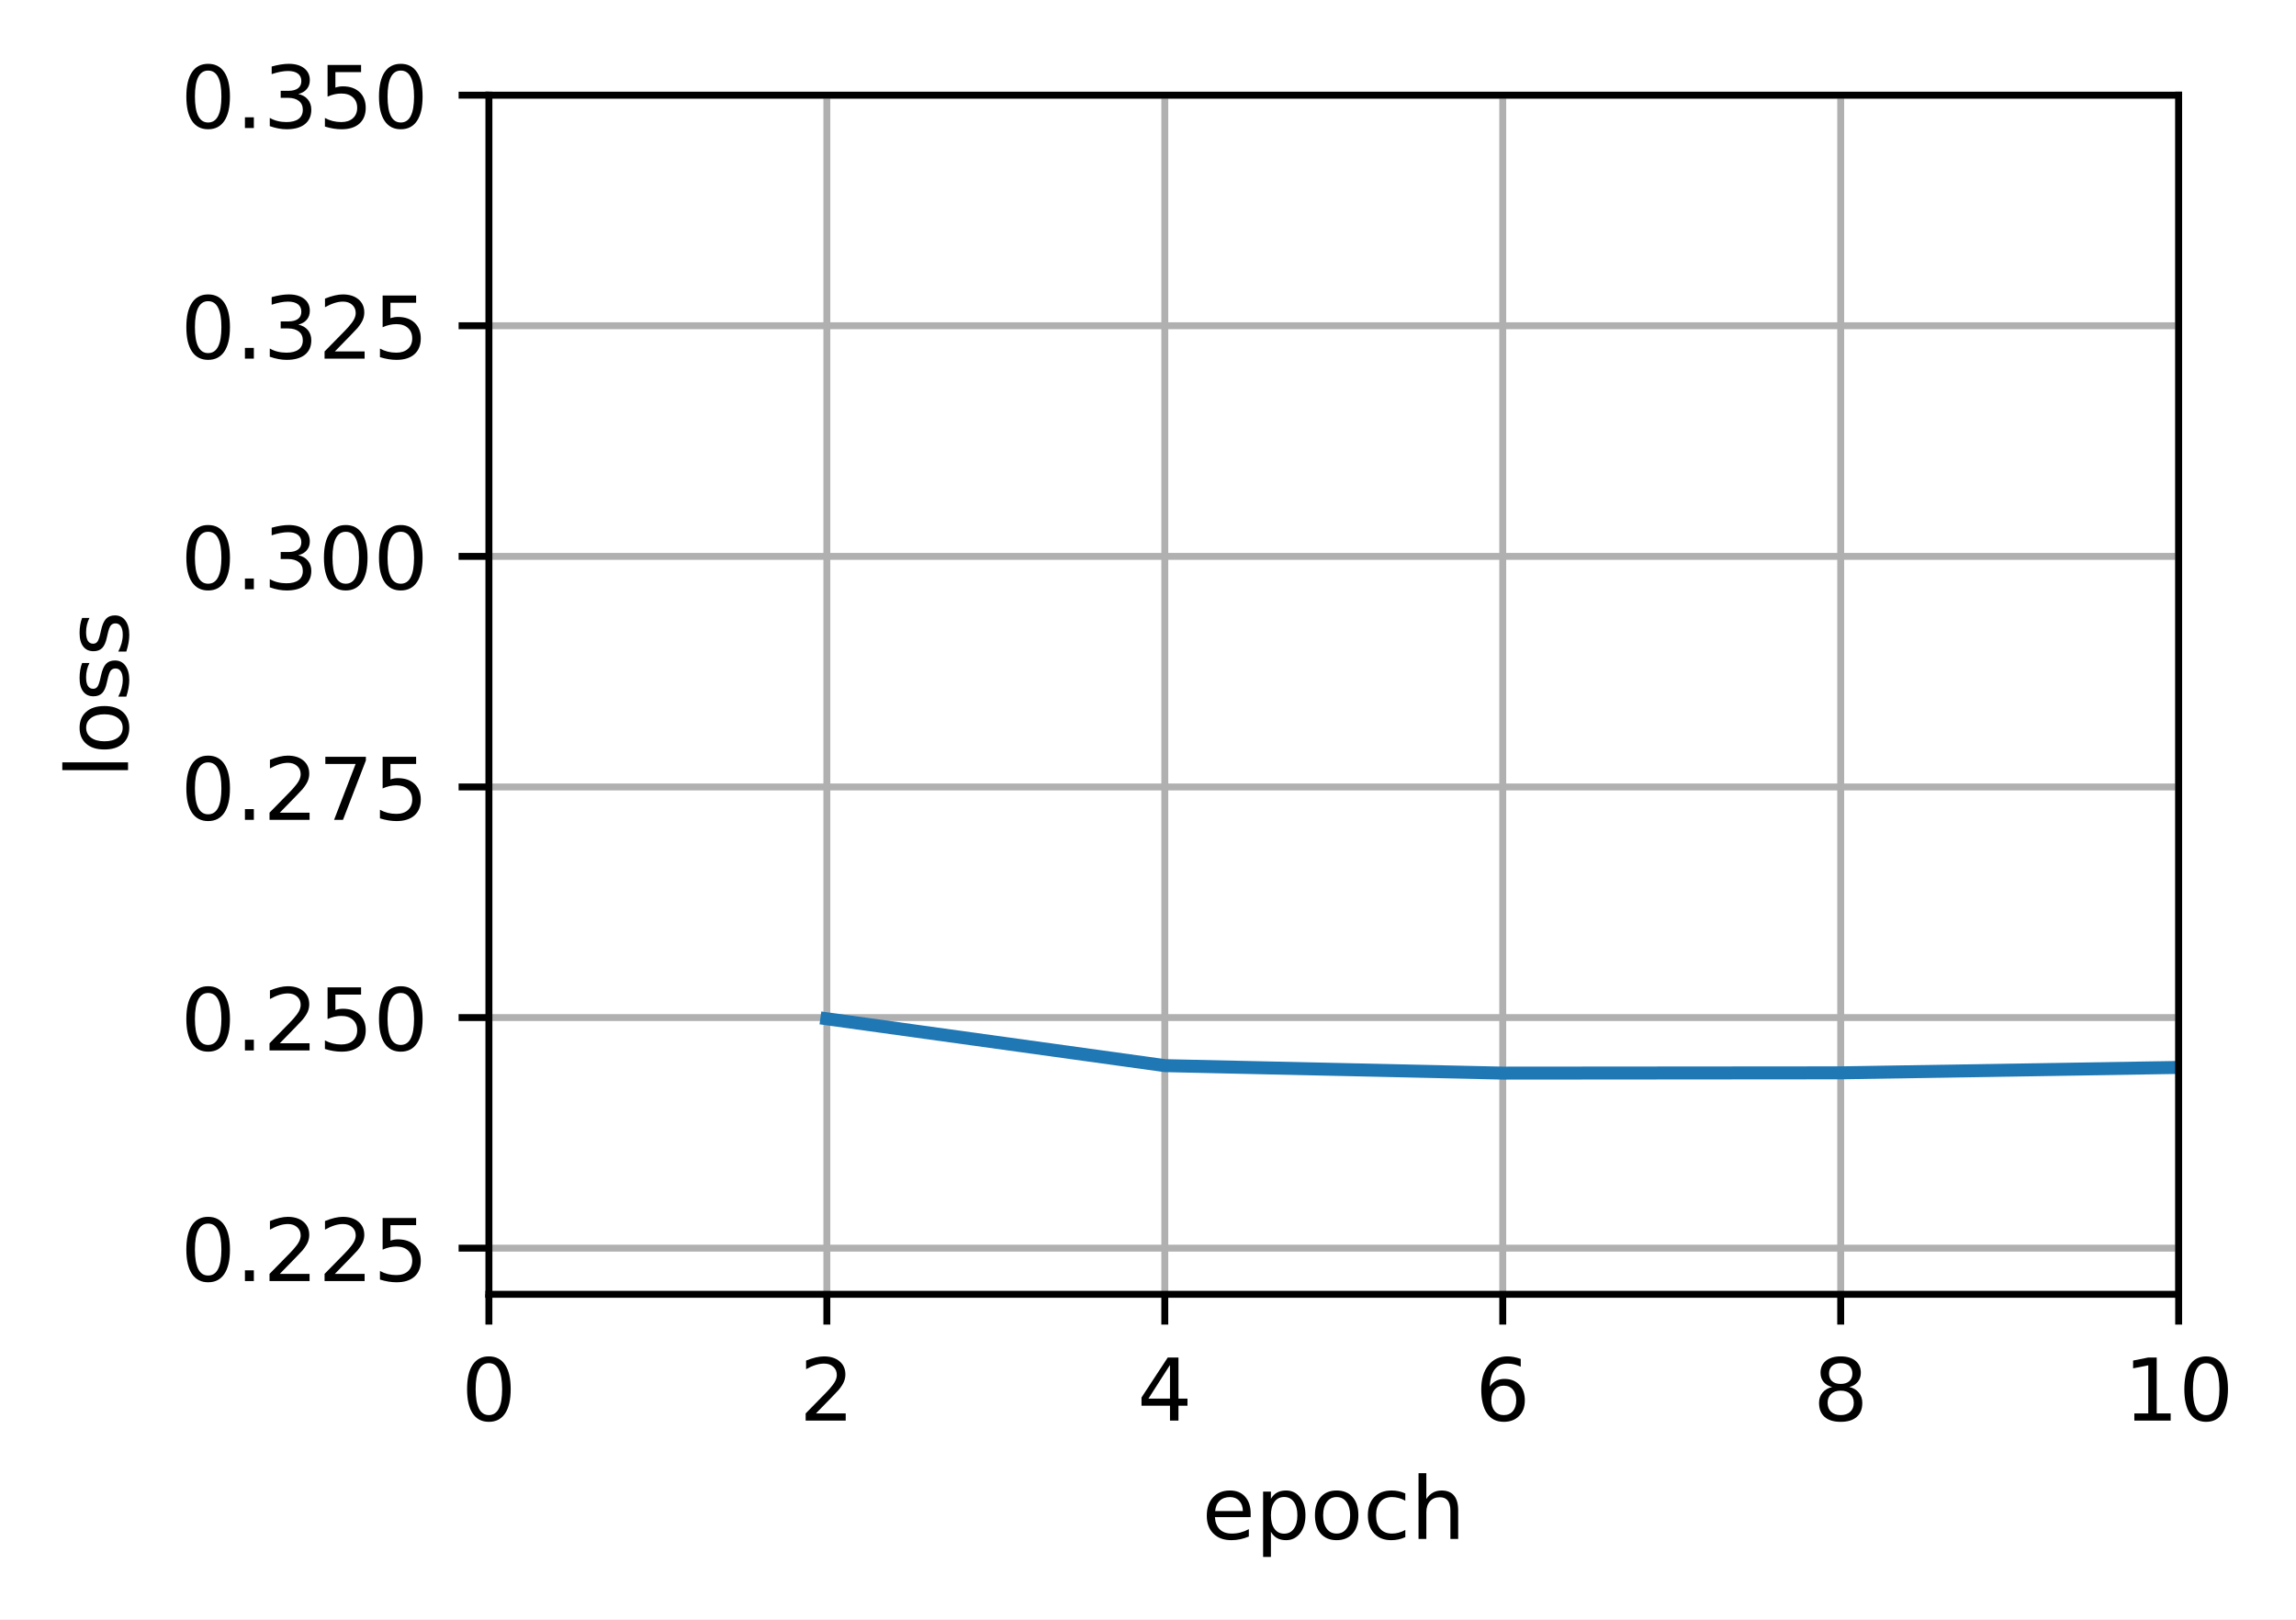
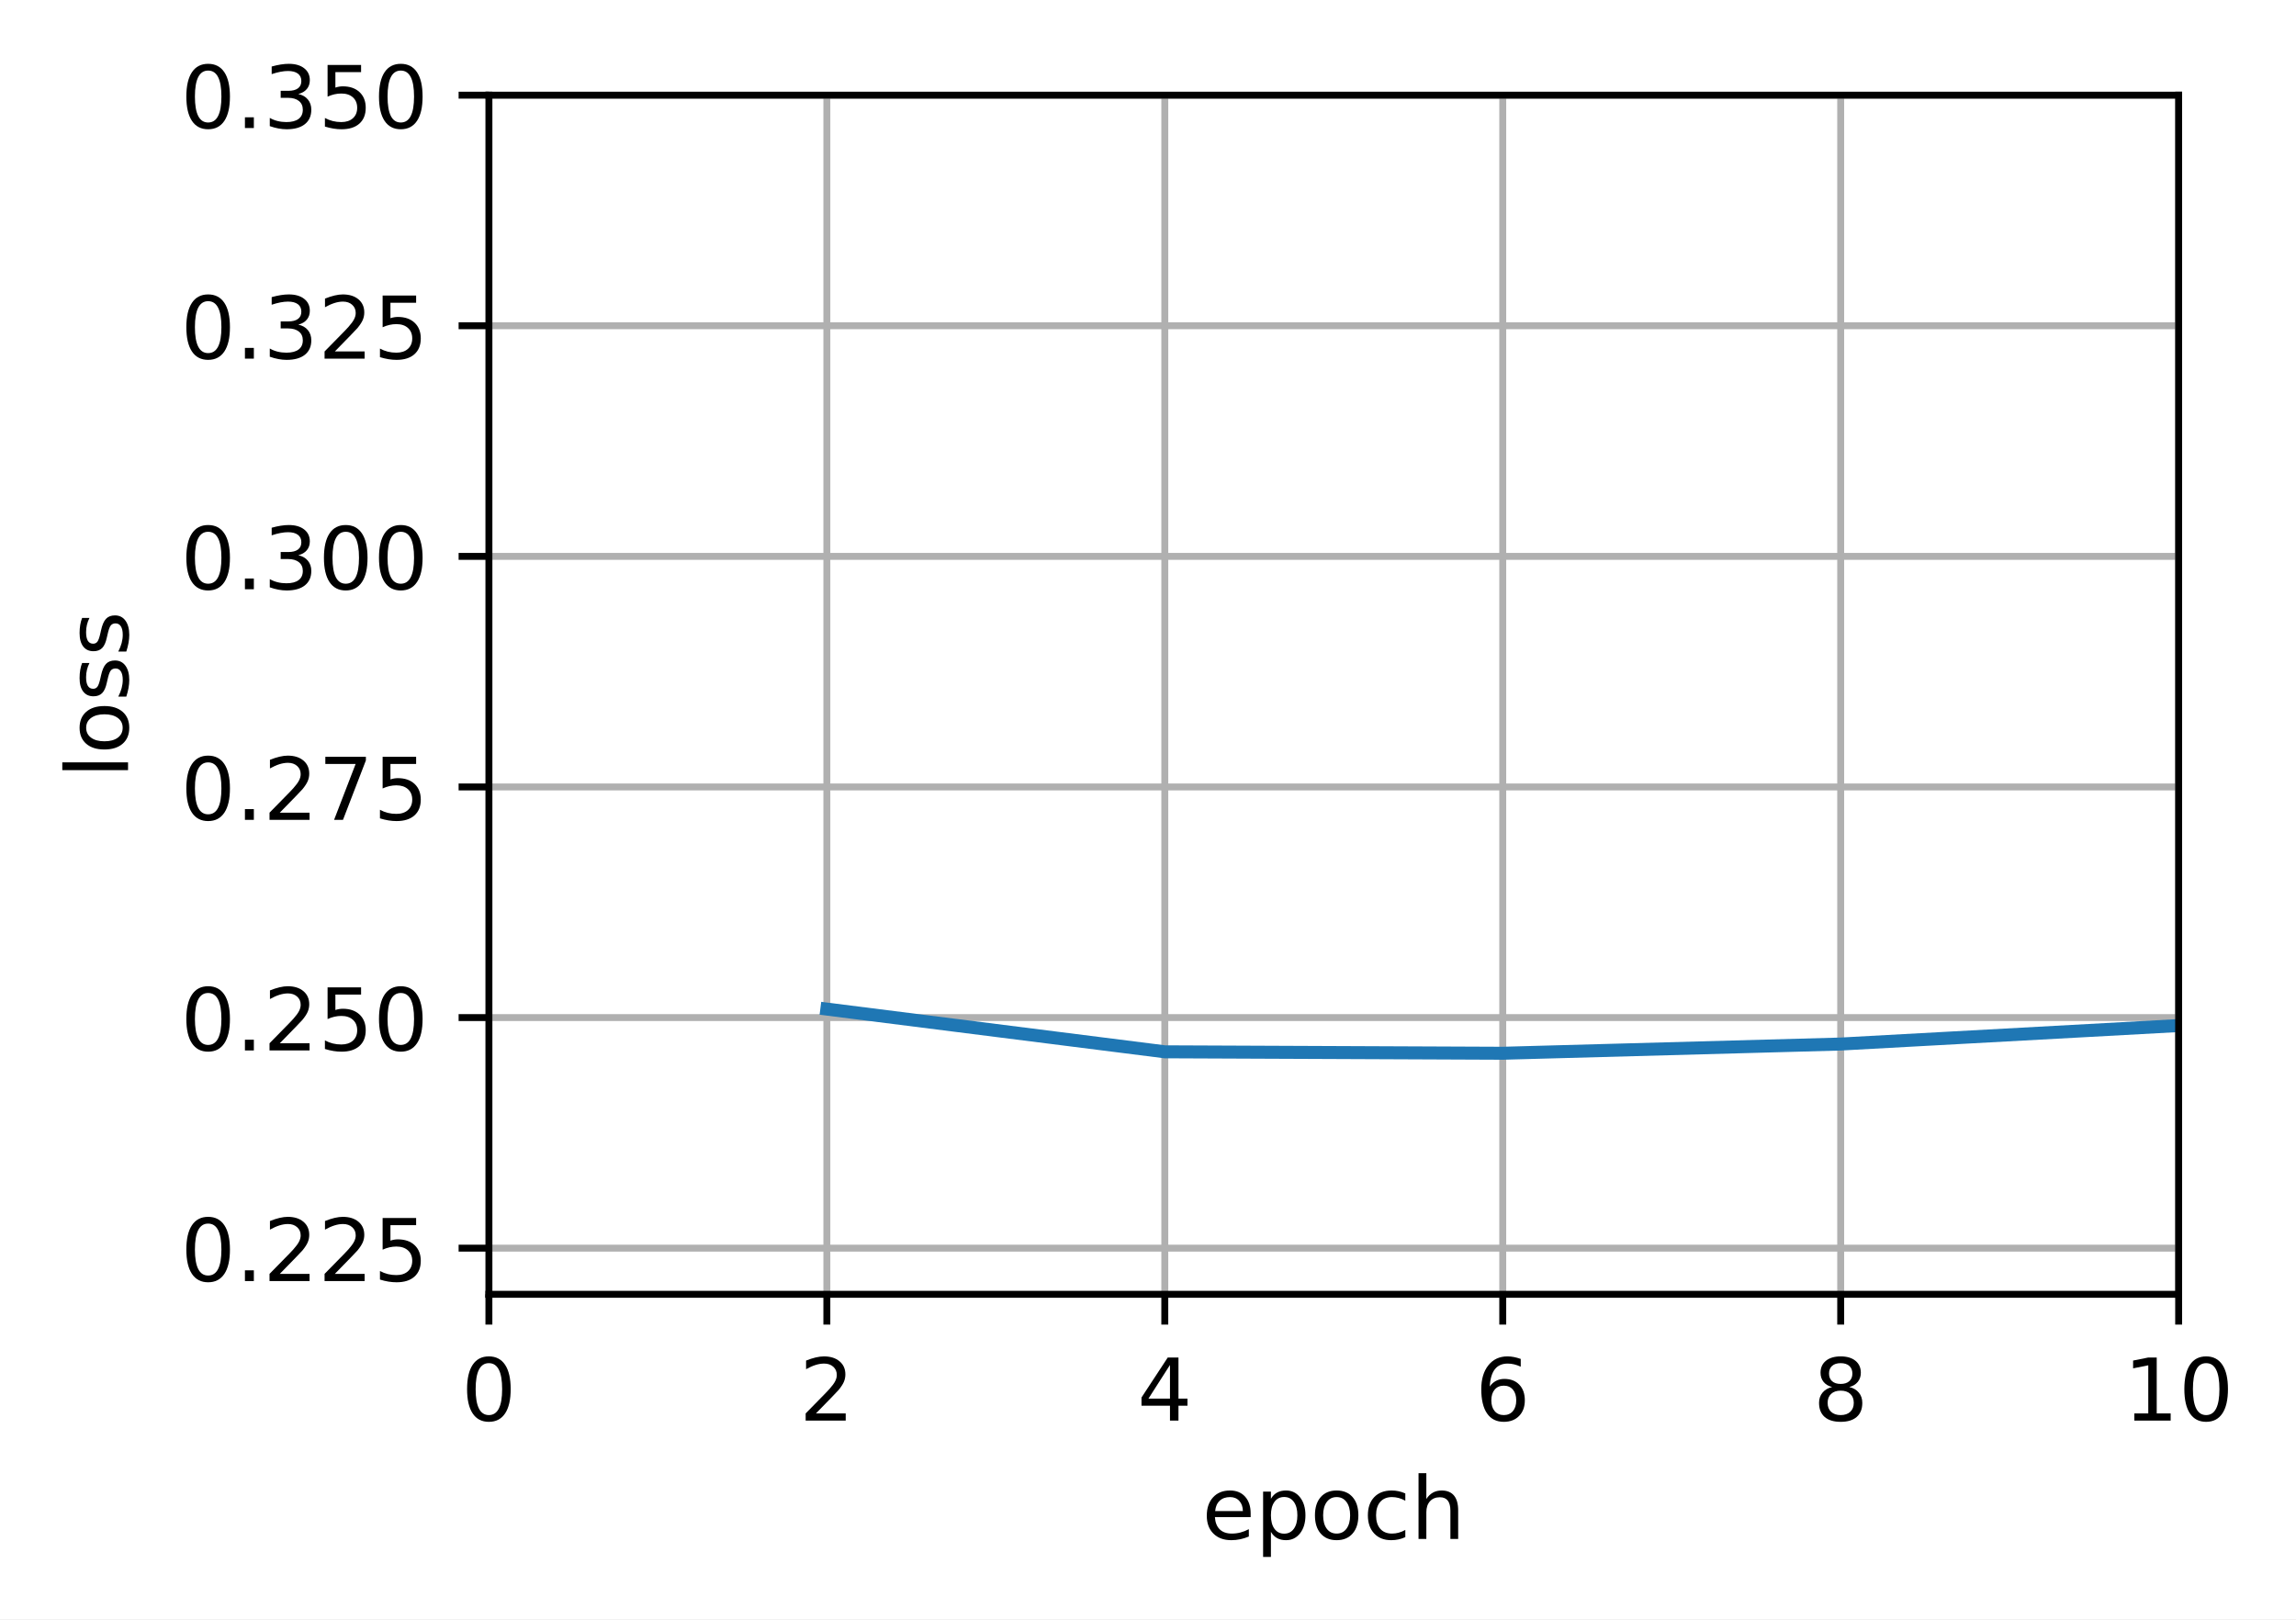
<svg xmlns="http://www.w3.org/2000/svg" xmlns:xlink="http://www.w3.org/1999/xlink" width="265.369pt" height="187.155pt" viewBox="0 0 265.369 187.155" version="1.1">
  <defs>
    <style type="text/css">*{stroke-linejoin: round; stroke-linecap: butt}</style>
  </defs>
  <g id="figure_1">
    <g id="patch_1">
      <path d="M -0 187.155  L 265.369 187.155  L 265.369 -0  L -0 -0  z " style="fill: #ffffff" />
    </g>
    <g id="axes_1">
      <g id="patch_2">
        <path d="M 56.506 149.599  L 251.806 149.599  L 251.806 10.999  L 56.506 10.999  z " style="fill: #ffffff" />
      </g>
      <g id="matplotlib.axis_1">
        <g id="xtick_1">
          <g id="line2d_1">
-             <path d="M 56.506 149.599  L 56.506 10.999  " clip-path="url(#p5e3e652bdc)" style="fill: none; stroke: #b0b0b0; stroke-width: 0.8; stroke-linecap: square" />
+             <path d="M 56.506 149.599  L 56.506 10.999  " clip-path="url(#p2ce4c94046)" style="fill: none; stroke: #b0b0b0; stroke-width: 0.8; stroke-linecap: square" />
          </g>
          <g id="line2d_2">
            <defs>
-               <path id="m1f35c4f3d7" d="M 0 0  L 0 3.5  " style="stroke: #000000; stroke-width: 0.8" />
+               <path id="m87ecda3c4a" d="M 0 0  L 0 3.5  " style="stroke: #000000; stroke-width: 0.8" />
            </defs>
            <g>
-               <use xlink:href="#m1f35c4f3d7" x="56.506" y="149.599" style="stroke: #000000; stroke-width: 0.8" />
+               <use xlink:href="#m87ecda3c4a" x="56.506" y="149.599" style="stroke: #000000; stroke-width: 0.8" />
            </g>
          </g>
          <g id="text_1">
            <g transform="translate(53.325 164.1977) scale(0.1 -0.1)">
              <defs>
                <path id="DejaVuSans-30" d="M 2034 4250  Q 1547 4250 1301 3770  Q 1056 3291 1056 2328  Q 1056 1369 1301 889  Q 1547 409 2034 409  Q 2525 409 2770 889  Q 3016 1369 3016 2328  Q 3016 3291 2770 3770  Q 2525 4250 2034 4250  z M 2034 4750  Q 2819 4750 3233 4129  Q 3647 3509 3647 2328  Q 3647 1150 3233 529  Q 2819 -91 2034 -91  Q 1250 -91 836 529  Q 422 1150 422 2328  Q 422 3509 836 4129  Q 1250 4750 2034 4750  z " transform="scale(0.015625)" />
              </defs>
              <use xlink:href="#DejaVuSans-30" />
            </g>
          </g>
        </g>
        <g id="xtick_2">
          <g id="line2d_3">
-             <path d="M 95.566 149.599  L 95.566 10.999  " clip-path="url(#p5e3e652bdc)" style="fill: none; stroke: #b0b0b0; stroke-width: 0.8; stroke-linecap: square" />
+             <path d="M 95.566 149.599  L 95.566 10.999  " clip-path="url(#p2ce4c94046)" style="fill: none; stroke: #b0b0b0; stroke-width: 0.8; stroke-linecap: square" />
          </g>
          <g id="line2d_4">
            <g>
-               <use xlink:href="#m1f35c4f3d7" x="95.566" y="149.599" style="stroke: #000000; stroke-width: 0.8" />
+               <use xlink:href="#m87ecda3c4a" x="95.566" y="149.599" style="stroke: #000000; stroke-width: 0.8" />
            </g>
          </g>
          <g id="text_2">
            <g transform="translate(92.385 164.1977) scale(0.1 -0.1)">
              <defs>
                <path id="DejaVuSans-32" d="M 1228 531  L 3431 531  L 3431 0  L 469 0  L 469 531  Q 828 903 1448 1529  Q 2069 2156 2228 2338  Q 2531 2678 2651 2914  Q 2772 3150 2772 3378  Q 2772 3750 2511 3984  Q 2250 4219 1831 4219  Q 1534 4219 1204 4116  Q 875 4013 500 3803  L 500 4441  Q 881 4594 1212 4672  Q 1544 4750 1819 4750  Q 2544 4750 2975 4387  Q 3406 4025 3406 3419  Q 3406 3131 3298 2873  Q 3191 2616 2906 2266  Q 2828 2175 2409 1742  Q 1991 1309 1228 531  z " transform="scale(0.015625)" />
              </defs>
              <use xlink:href="#DejaVuSans-32" />
            </g>
          </g>
        </g>
        <g id="xtick_3">
          <g id="line2d_5">
-             <path d="M 134.626 149.599  L 134.626 10.999  " clip-path="url(#p5e3e652bdc)" style="fill: none; stroke: #b0b0b0; stroke-width: 0.8; stroke-linecap: square" />
+             <path d="M 134.626 149.599  L 134.626 10.999  " clip-path="url(#p2ce4c94046)" style="fill: none; stroke: #b0b0b0; stroke-width: 0.8; stroke-linecap: square" />
          </g>
          <g id="line2d_6">
            <g>
-               <use xlink:href="#m1f35c4f3d7" x="134.626" y="149.599" style="stroke: #000000; stroke-width: 0.8" />
+               <use xlink:href="#m87ecda3c4a" x="134.626" y="149.599" style="stroke: #000000; stroke-width: 0.8" />
            </g>
          </g>
          <g id="text_3">
            <g transform="translate(131.445 164.1977) scale(0.1 -0.1)">
              <defs>
                <path id="DejaVuSans-34" d="M 2419 4116  L 825 1625  L 2419 1625  L 2419 4116  z M 2253 4666  L 3047 4666  L 3047 1625  L 3713 1625  L 3713 1100  L 3047 1100  L 3047 0  L 2419 0  L 2419 1100  L 313 1100  L 313 1709  L 2253 4666  z " transform="scale(0.015625)" />
              </defs>
              <use xlink:href="#DejaVuSans-34" />
            </g>
          </g>
        </g>
        <g id="xtick_4">
          <g id="line2d_7">
-             <path d="M 173.686 149.599  L 173.686 10.999  " clip-path="url(#p5e3e652bdc)" style="fill: none; stroke: #b0b0b0; stroke-width: 0.8; stroke-linecap: square" />
+             <path d="M 173.686 149.599  L 173.686 10.999  " clip-path="url(#p2ce4c94046)" style="fill: none; stroke: #b0b0b0; stroke-width: 0.8; stroke-linecap: square" />
          </g>
          <g id="line2d_8">
            <g>
-               <use xlink:href="#m1f35c4f3d7" x="173.686" y="149.599" style="stroke: #000000; stroke-width: 0.8" />
+               <use xlink:href="#m87ecda3c4a" x="173.686" y="149.599" style="stroke: #000000; stroke-width: 0.8" />
            </g>
          </g>
          <g id="text_4">
            <g transform="translate(170.505 164.1977) scale(0.1 -0.1)">
              <defs>
                <path id="DejaVuSans-36" d="M 2113 2584  Q 1688 2584 1439 2293  Q 1191 2003 1191 1497  Q 1191 994 1439 701  Q 1688 409 2113 409  Q 2538 409 2786 701  Q 3034 994 3034 1497  Q 3034 2003 2786 2293  Q 2538 2584 2113 2584  z M 3366 4563  L 3366 3988  Q 3128 4100 2886 4159  Q 2644 4219 2406 4219  Q 1781 4219 1451 3797  Q 1122 3375 1075 2522  Q 1259 2794 1537 2939  Q 1816 3084 2150 3084  Q 2853 3084 3261 2657  Q 3669 2231 3669 1497  Q 3669 778 3244 343  Q 2819 -91 2113 -91  Q 1303 -91 875 529  Q 447 1150 447 2328  Q 447 3434 972 4092  Q 1497 4750 2381 4750  Q 2619 4750 2861 4703  Q 3103 4656 3366 4563  z " transform="scale(0.015625)" />
              </defs>
              <use xlink:href="#DejaVuSans-36" />
            </g>
          </g>
        </g>
        <g id="xtick_5">
          <g id="line2d_9">
-             <path d="M 212.746 149.599  L 212.746 10.999  " clip-path="url(#p5e3e652bdc)" style="fill: none; stroke: #b0b0b0; stroke-width: 0.8; stroke-linecap: square" />
+             <path d="M 212.746 149.599  L 212.746 10.999  " clip-path="url(#p2ce4c94046)" style="fill: none; stroke: #b0b0b0; stroke-width: 0.8; stroke-linecap: square" />
          </g>
          <g id="line2d_10">
            <g>
-               <use xlink:href="#m1f35c4f3d7" x="212.746" y="149.599" style="stroke: #000000; stroke-width: 0.8" />
+               <use xlink:href="#m87ecda3c4a" x="212.746" y="149.599" style="stroke: #000000; stroke-width: 0.8" />
            </g>
          </g>
          <g id="text_5">
            <g transform="translate(209.565 164.1977) scale(0.1 -0.1)">
              <defs>
                <path id="DejaVuSans-38" d="M 2034 2216  Q 1584 2216 1326 1975  Q 1069 1734 1069 1313  Q 1069 891 1326 650  Q 1584 409 2034 409  Q 2484 409 2743 651  Q 3003 894 3003 1313  Q 3003 1734 2745 1975  Q 2488 2216 2034 2216  z M 1403 2484  Q 997 2584 770 2862  Q 544 3141 544 3541  Q 544 4100 942 4425  Q 1341 4750 2034 4750  Q 2731 4750 3128 4425  Q 3525 4100 3525 3541  Q 3525 3141 3298 2862  Q 3072 2584 2669 2484  Q 3125 2378 3379 2068  Q 3634 1759 3634 1313  Q 3634 634 3220 271  Q 2806 -91 2034 -91  Q 1263 -91 848 271  Q 434 634 434 1313  Q 434 1759 690 2068  Q 947 2378 1403 2484  z M 1172 3481  Q 1172 3119 1398 2916  Q 1625 2713 2034 2713  Q 2441 2713 2670 2916  Q 2900 3119 2900 3481  Q 2900 3844 2670 4047  Q 2441 4250 2034 4250  Q 1625 4250 1398 4047  Q 1172 3844 1172 3481  z " transform="scale(0.015625)" />
              </defs>
              <use xlink:href="#DejaVuSans-38" />
            </g>
          </g>
        </g>
        <g id="xtick_6">
          <g id="line2d_11">
-             <path d="M 251.806 149.599  L 251.806 10.999  " clip-path="url(#p5e3e652bdc)" style="fill: none; stroke: #b0b0b0; stroke-width: 0.8; stroke-linecap: square" />
+             <path d="M 251.806 149.599  L 251.806 10.999  " clip-path="url(#p2ce4c94046)" style="fill: none; stroke: #b0b0b0; stroke-width: 0.8; stroke-linecap: square" />
          </g>
          <g id="line2d_12">
            <g>
-               <use xlink:href="#m1f35c4f3d7" x="251.806" y="149.599" style="stroke: #000000; stroke-width: 0.8" />
+               <use xlink:href="#m87ecda3c4a" x="251.806" y="149.599" style="stroke: #000000; stroke-width: 0.8" />
            </g>
          </g>
          <g id="text_6">
            <g transform="translate(245.4437 164.1977) scale(0.1 -0.1)">
              <defs>
                <path id="DejaVuSans-31" d="M 794 531  L 1825 531  L 1825 4091  L 703 3866  L 703 4441  L 1819 4666  L 2450 4666  L 2450 531  L 3481 531  L 3481 0  L 794 0  L 794 531  z " transform="scale(0.015625)" />
              </defs>
              <use xlink:href="#DejaVuSans-31" />
              <use xlink:href="#DejaVuSans-30" x="63.623" />
            </g>
          </g>
        </g>
        <g id="text_7">
          <g transform="translate(138.9281 177.8758) scale(0.1 -0.1)">
            <defs>
              <path id="DejaVuSans-65" d="M 3597 1894  L 3597 1613  L 953 1613  Q 991 1019 1311 708  Q 1631 397 2203 397  Q 2534 397 2845 478  Q 3156 559 3463 722  L 3463 178  Q 3153 47 2828 -22  Q 2503 -91 2169 -91  Q 1331 -91 842 396  Q 353 884 353 1716  Q 353 2575 817 3079  Q 1281 3584 2069 3584  Q 2775 3584 3186 3129  Q 3597 2675 3597 1894  z M 3022 2063  Q 3016 2534 2758 2815  Q 2500 3097 2075 3097  Q 1594 3097 1305 2825  Q 1016 2553 972 2059  L 3022 2063  z " transform="scale(0.015625)" />
              <path id="DejaVuSans-70" d="M 1159 525  L 1159 -1331  L 581 -1331  L 581 3500  L 1159 3500  L 1159 2969  Q 1341 3281 1617 3432  Q 1894 3584 2278 3584  Q 2916 3584 3314 3078  Q 3713 2572 3713 1747  Q 3713 922 3314 415  Q 2916 -91 2278 -91  Q 1894 -91 1617 61  Q 1341 213 1159 525  z M 3116 1747  Q 3116 2381 2855 2742  Q 2594 3103 2138 3103  Q 1681 3103 1420 2742  Q 1159 2381 1159 1747  Q 1159 1113 1420 752  Q 1681 391 2138 391  Q 2594 391 2855 752  Q 3116 1113 3116 1747  z " transform="scale(0.015625)" />
              <path id="DejaVuSans-6f" d="M 1959 3097  Q 1497 3097 1228 2736  Q 959 2375 959 1747  Q 959 1119 1226 758  Q 1494 397 1959 397  Q 2419 397 2687 759  Q 2956 1122 2956 1747  Q 2956 2369 2687 2733  Q 2419 3097 1959 3097  z M 1959 3584  Q 2709 3584 3137 3096  Q 3566 2609 3566 1747  Q 3566 888 3137 398  Q 2709 -91 1959 -91  Q 1206 -91 779 398  Q 353 888 353 1747  Q 353 2609 779 3096  Q 1206 3584 1959 3584  z " transform="scale(0.015625)" />
              <path id="DejaVuSans-63" d="M 3122 3366  L 3122 2828  Q 2878 2963 2633 3030  Q 2388 3097 2138 3097  Q 1578 3097 1268 2742  Q 959 2388 959 1747  Q 959 1106 1268 751  Q 1578 397 2138 397  Q 2388 397 2633 464  Q 2878 531 3122 666  L 3122 134  Q 2881 22 2623 -34  Q 2366 -91 2075 -91  Q 1284 -91 818 406  Q 353 903 353 1747  Q 353 2603 823 3093  Q 1294 3584 2113 3584  Q 2378 3584 2631 3529  Q 2884 3475 3122 3366  z " transform="scale(0.015625)" />
              <path id="DejaVuSans-68" d="M 3513 2113  L 3513 0  L 2938 0  L 2938 2094  Q 2938 2591 2744 2837  Q 2550 3084 2163 3084  Q 1697 3084 1428 2787  Q 1159 2491 1159 1978  L 1159 0  L 581 0  L 581 4863  L 1159 4863  L 1159 2956  Q 1366 3272 1645 3428  Q 1925 3584 2291 3584  Q 2894 3584 3203 3211  Q 3513 2838 3513 2113  z " transform="scale(0.015625)" />
            </defs>
            <use xlink:href="#DejaVuSans-65" />
            <use xlink:href="#DejaVuSans-70" x="61.523" />
            <use xlink:href="#DejaVuSans-6f" x="125" />
            <use xlink:href="#DejaVuSans-63" x="186.182" />
            <use xlink:href="#DejaVuSans-68" x="241.162" />
          </g>
        </g>
      </g>
      <g id="matplotlib.axis_2">
        <g id="ytick_1">
          <g id="line2d_13">
-             <path d="M 56.506 144.268  L 251.806 144.268  " clip-path="url(#p5e3e652bdc)" style="fill: none; stroke: #b0b0b0; stroke-width: 0.8; stroke-linecap: square" />
+             <path d="M 56.506 144.268  L 251.806 144.268  " clip-path="url(#p2ce4c94046)" style="fill: none; stroke: #b0b0b0; stroke-width: 0.8; stroke-linecap: square" />
          </g>
          <g id="line2d_14">
            <defs>
-               <path id="mea1028842d" d="M 0 0  L -3.5 0  " style="stroke: #000000; stroke-width: 0.8" />
+               <path id="me59f06263d" d="M 0 0  L -3.5 0  " style="stroke: #000000; stroke-width: 0.8" />
            </defs>
            <g>
-               <use xlink:href="#mea1028842d" x="56.506" y="144.268" style="stroke: #000000; stroke-width: 0.8" />
+               <use xlink:href="#me59f06263d" x="56.506" y="144.268" style="stroke: #000000; stroke-width: 0.8" />
            </g>
          </g>
          <g id="text_8">
            <g transform="translate(20.87813 148.0677) scale(0.1 -0.1)">
              <defs>
                <path id="DejaVuSans-2e" d="M 684 794  L 1344 794  L 1344 0  L 684 0  L 684 794  z " transform="scale(0.015625)" />
                <path id="DejaVuSans-35" d="M 691 4666  L 3169 4666  L 3169 4134  L 1269 4134  L 1269 2991  Q 1406 3038 1543 3061  Q 1681 3084 1819 3084  Q 2600 3084 3056 2656  Q 3513 2228 3513 1497  Q 3513 744 3044 326  Q 2575 -91 1722 -91  Q 1428 -91 1123 -41  Q 819 9 494 109  L 494 744  Q 775 591 1075 516  Q 1375 441 1709 441  Q 2250 441 2565 725  Q 2881 1009 2881 1497  Q 2881 1984 2565 2268  Q 2250 2553 1709 2553  Q 1456 2553 1204 2497  Q 953 2441 691 2322  L 691 4666  z " transform="scale(0.015625)" />
              </defs>
              <use xlink:href="#DejaVuSans-30" />
              <use xlink:href="#DejaVuSans-2e" x="63.623" />
              <use xlink:href="#DejaVuSans-32" x="95.41" />
              <use xlink:href="#DejaVuSans-32" x="159.033" />
              <use xlink:href="#DejaVuSans-35" x="222.656" />
            </g>
          </g>
        </g>
        <g id="ytick_2">
          <g id="line2d_15">
-             <path d="M 56.506 117.615  L 251.806 117.615  " clip-path="url(#p5e3e652bdc)" style="fill: none; stroke: #b0b0b0; stroke-width: 0.8; stroke-linecap: square" />
+             <path d="M 56.506 117.615  L 251.806 117.615  " clip-path="url(#p2ce4c94046)" style="fill: none; stroke: #b0b0b0; stroke-width: 0.8; stroke-linecap: square" />
          </g>
          <g id="line2d_16">
            <g>
-               <use xlink:href="#mea1028842d" x="56.506" y="117.615" style="stroke: #000000; stroke-width: 0.8" />
+               <use xlink:href="#me59f06263d" x="56.506" y="117.615" style="stroke: #000000; stroke-width: 0.8" />
            </g>
          </g>
          <g id="text_9">
            <g transform="translate(20.87813 121.4138) scale(0.1 -0.1)">
              <use xlink:href="#DejaVuSans-30" />
              <use xlink:href="#DejaVuSans-2e" x="63.623" />
              <use xlink:href="#DejaVuSans-32" x="95.41" />
              <use xlink:href="#DejaVuSans-35" x="159.033" />
              <use xlink:href="#DejaVuSans-30" x="222.656" />
            </g>
          </g>
        </g>
        <g id="ytick_3">
          <g id="line2d_17">
-             <path d="M 56.506 90.961  L 251.806 90.961  " clip-path="url(#p5e3e652bdc)" style="fill: none; stroke: #b0b0b0; stroke-width: 0.8; stroke-linecap: square" />
+             <path d="M 56.506 90.961  L 251.806 90.961  " clip-path="url(#p2ce4c94046)" style="fill: none; stroke: #b0b0b0; stroke-width: 0.8; stroke-linecap: square" />
          </g>
          <g id="line2d_18">
            <g>
-               <use xlink:href="#mea1028842d" x="56.506" y="90.961" style="stroke: #000000; stroke-width: 0.8" />
+               <use xlink:href="#me59f06263d" x="56.506" y="90.961" style="stroke: #000000; stroke-width: 0.8" />
            </g>
          </g>
          <g id="text_10">
            <g transform="translate(20.87813 94.75998) scale(0.1 -0.1)">
              <defs>
                <path id="DejaVuSans-37" d="M 525 4666  L 3525 4666  L 3525 4397  L 1831 0  L 1172 0  L 2766 4134  L 525 4134  L 525 4666  z " transform="scale(0.015625)" />
              </defs>
              <use xlink:href="#DejaVuSans-30" />
              <use xlink:href="#DejaVuSans-2e" x="63.623" />
              <use xlink:href="#DejaVuSans-32" x="95.41" />
              <use xlink:href="#DejaVuSans-37" x="159.033" />
              <use xlink:href="#DejaVuSans-35" x="222.656" />
            </g>
          </g>
        </g>
        <g id="ytick_4">
          <g id="line2d_19">
-             <path d="M 56.506 64.307  L 251.806 64.307  " clip-path="url(#p5e3e652bdc)" style="fill: none; stroke: #b0b0b0; stroke-width: 0.8; stroke-linecap: square" />
+             <path d="M 56.506 64.307  L 251.806 64.307  " clip-path="url(#p2ce4c94046)" style="fill: none; stroke: #b0b0b0; stroke-width: 0.8; stroke-linecap: square" />
          </g>
          <g id="line2d_20">
            <g>
-               <use xlink:href="#mea1028842d" x="56.506" y="64.307" style="stroke: #000000; stroke-width: 0.8" />
+               <use xlink:href="#me59f06263d" x="56.506" y="64.307" style="stroke: #000000; stroke-width: 0.8" />
            </g>
          </g>
          <g id="text_11">
            <g transform="translate(20.87813 68.10613) scale(0.1 -0.1)">
              <defs>
                <path id="DejaVuSans-33" d="M 2597 2516  Q 3050 2419 3304 2112  Q 3559 1806 3559 1356  Q 3559 666 3084 287  Q 2609 -91 1734 -91  Q 1441 -91 1130 -33  Q 819 25 488 141  L 488 750  Q 750 597 1062 519  Q 1375 441 1716 441  Q 2309 441 2620 675  Q 2931 909 2931 1356  Q 2931 1769 2642 2001  Q 2353 2234 1838 2234  L 1294 2234  L 1294 2753  L 1863 2753  Q 2328 2753 2575 2939  Q 2822 3125 2822 3475  Q 2822 3834 2567 4026  Q 2313 4219 1838 4219  Q 1578 4219 1281 4162  Q 984 4106 628 3988  L 628 4550  Q 988 4650 1302 4700  Q 1616 4750 1894 4750  Q 2613 4750 3031 4423  Q 3450 4097 3450 3541  Q 3450 3153 3228 2886  Q 3006 2619 2597 2516  z " transform="scale(0.015625)" />
              </defs>
              <use xlink:href="#DejaVuSans-30" />
              <use xlink:href="#DejaVuSans-2e" x="63.623" />
              <use xlink:href="#DejaVuSans-33" x="95.41" />
              <use xlink:href="#DejaVuSans-30" x="159.033" />
              <use xlink:href="#DejaVuSans-30" x="222.656" />
            </g>
          </g>
        </g>
        <g id="ytick_5">
          <g id="line2d_21">
-             <path d="M 56.506 37.653  L 251.806 37.653  " clip-path="url(#p5e3e652bdc)" style="fill: none; stroke: #b0b0b0; stroke-width: 0.8; stroke-linecap: square" />
+             <path d="M 56.506 37.653  L 251.806 37.653  " clip-path="url(#p2ce4c94046)" style="fill: none; stroke: #b0b0b0; stroke-width: 0.8; stroke-linecap: square" />
          </g>
          <g id="line2d_22">
            <g>
-               <use xlink:href="#mea1028842d" x="56.506" y="37.653" style="stroke: #000000; stroke-width: 0.8" />
+               <use xlink:href="#me59f06263d" x="56.506" y="37.653" style="stroke: #000000; stroke-width: 0.8" />
            </g>
          </g>
          <g id="text_12">
            <g transform="translate(20.87813 41.45228) scale(0.1 -0.1)">
              <use xlink:href="#DejaVuSans-30" />
              <use xlink:href="#DejaVuSans-2e" x="63.623" />
              <use xlink:href="#DejaVuSans-33" x="95.41" />
              <use xlink:href="#DejaVuSans-32" x="159.033" />
              <use xlink:href="#DejaVuSans-35" x="222.656" />
            </g>
          </g>
        </g>
        <g id="ytick_6">
          <g id="line2d_23">
-             <path d="M 56.506 10.999  L 251.806 10.999  " clip-path="url(#p5e3e652bdc)" style="fill: none; stroke: #b0b0b0; stroke-width: 0.8; stroke-linecap: square" />
+             <path d="M 56.506 10.999  L 251.806 10.999  " clip-path="url(#p2ce4c94046)" style="fill: none; stroke: #b0b0b0; stroke-width: 0.8; stroke-linecap: square" />
          </g>
          <g id="line2d_24">
            <g>
-               <use xlink:href="#mea1028842d" x="56.506" y="10.999" style="stroke: #000000; stroke-width: 0.8" />
+               <use xlink:href="#me59f06263d" x="56.506" y="10.999" style="stroke: #000000; stroke-width: 0.8" />
            </g>
          </g>
          <g id="text_13">
            <g transform="translate(20.87813 14.79844) scale(0.1 -0.1)">
              <use xlink:href="#DejaVuSans-30" />
              <use xlink:href="#DejaVuSans-2e" x="63.623" />
              <use xlink:href="#DejaVuSans-33" x="95.41" />
              <use xlink:href="#DejaVuSans-35" x="159.033" />
              <use xlink:href="#DejaVuSans-30" x="222.656" />
            </g>
          </g>
        </g>
        <g id="text_14">
          <g transform="translate(14.79844 89.95703) rotate(-90) scale(0.1 -0.1)">
            <defs>
              <path id="DejaVuSans-6c" d="M 603 4863  L 1178 4863  L 1178 0  L 603 0  L 603 4863  z " transform="scale(0.015625)" />
              <path id="DejaVuSans-73" d="M 2834 3397  L 2834 2853  Q 2591 2978 2328 3040  Q 2066 3103 1784 3103  Q 1356 3103 1142 2972  Q 928 2841 928 2578  Q 928 2378 1081 2264  Q 1234 2150 1697 2047  L 1894 2003  Q 2506 1872 2764 1633  Q 3022 1394 3022 966  Q 3022 478 2636 193  Q 2250 -91 1575 -91  Q 1294 -91 989 -36  Q 684 19 347 128  L 347 722  Q 666 556 975 473  Q 1284 391 1588 391  Q 1994 391 2212 530  Q 2431 669 2431 922  Q 2431 1156 2273 1281  Q 2116 1406 1581 1522  L 1381 1569  Q 847 1681 609 1914  Q 372 2147 372 2553  Q 372 3047 722 3315  Q 1072 3584 1716 3584  Q 2034 3584 2315 3537  Q 2597 3491 2834 3397  z " transform="scale(0.015625)" />
            </defs>
            <use xlink:href="#DejaVuSans-6c" />
            <use xlink:href="#DejaVuSans-6f" x="27.783" />
            <use xlink:href="#DejaVuSans-73" x="88.965" />
            <use xlink:href="#DejaVuSans-73" x="141.064" />
          </g>
        </g>
      </g>
      <g id="line2d_25">
-         <path d="M 95.566 117.755  L 134.626 123.169  L 173.686 124.034  L 212.746 124.002  L 251.806 123.378  " clip-path="url(#p5e3e652bdc)" style="fill: none; stroke: #1f77b4; stroke-width: 1.5; stroke-linecap: square" />
+         <path d="M 95.566 116.632  L 134.626 121.571  L 173.686 121.738  L 212.746 120.673  L 251.806 118.537  " clip-path="url(#p2ce4c94046)" style="fill: none; stroke: #1f77b4; stroke-width: 1.5; stroke-linecap: square" />
      </g>
      <g id="patch_3">
        <path d="M 56.506 149.599  L 56.506 10.999  " style="fill: none; stroke: #000000; stroke-width: 0.8; stroke-linejoin: miter; stroke-linecap: square" />
      </g>
      <g id="patch_4">
        <path d="M 251.806 149.599  L 251.806 10.999  " style="fill: none; stroke: #000000; stroke-width: 0.8; stroke-linejoin: miter; stroke-linecap: square" />
      </g>
      <g id="patch_5">
        <path d="M 56.506 149.599  L 251.806 149.599  " style="fill: none; stroke: #000000; stroke-width: 0.8; stroke-linejoin: miter; stroke-linecap: square" />
      </g>
      <g id="patch_6">
        <path d="M 56.506 10.999  L 251.806 10.999  " style="fill: none; stroke: #000000; stroke-width: 0.8; stroke-linejoin: miter; stroke-linecap: square" />
      </g>
    </g>
  </g>
  <defs>
-     <clipPath id="p5e3e652bdc">
+     <clipPath id="p2ce4c94046">
      <rect x="56.506" y="10.999" width="195.3" height="138.6" />
    </clipPath>
  </defs>
</svg>
